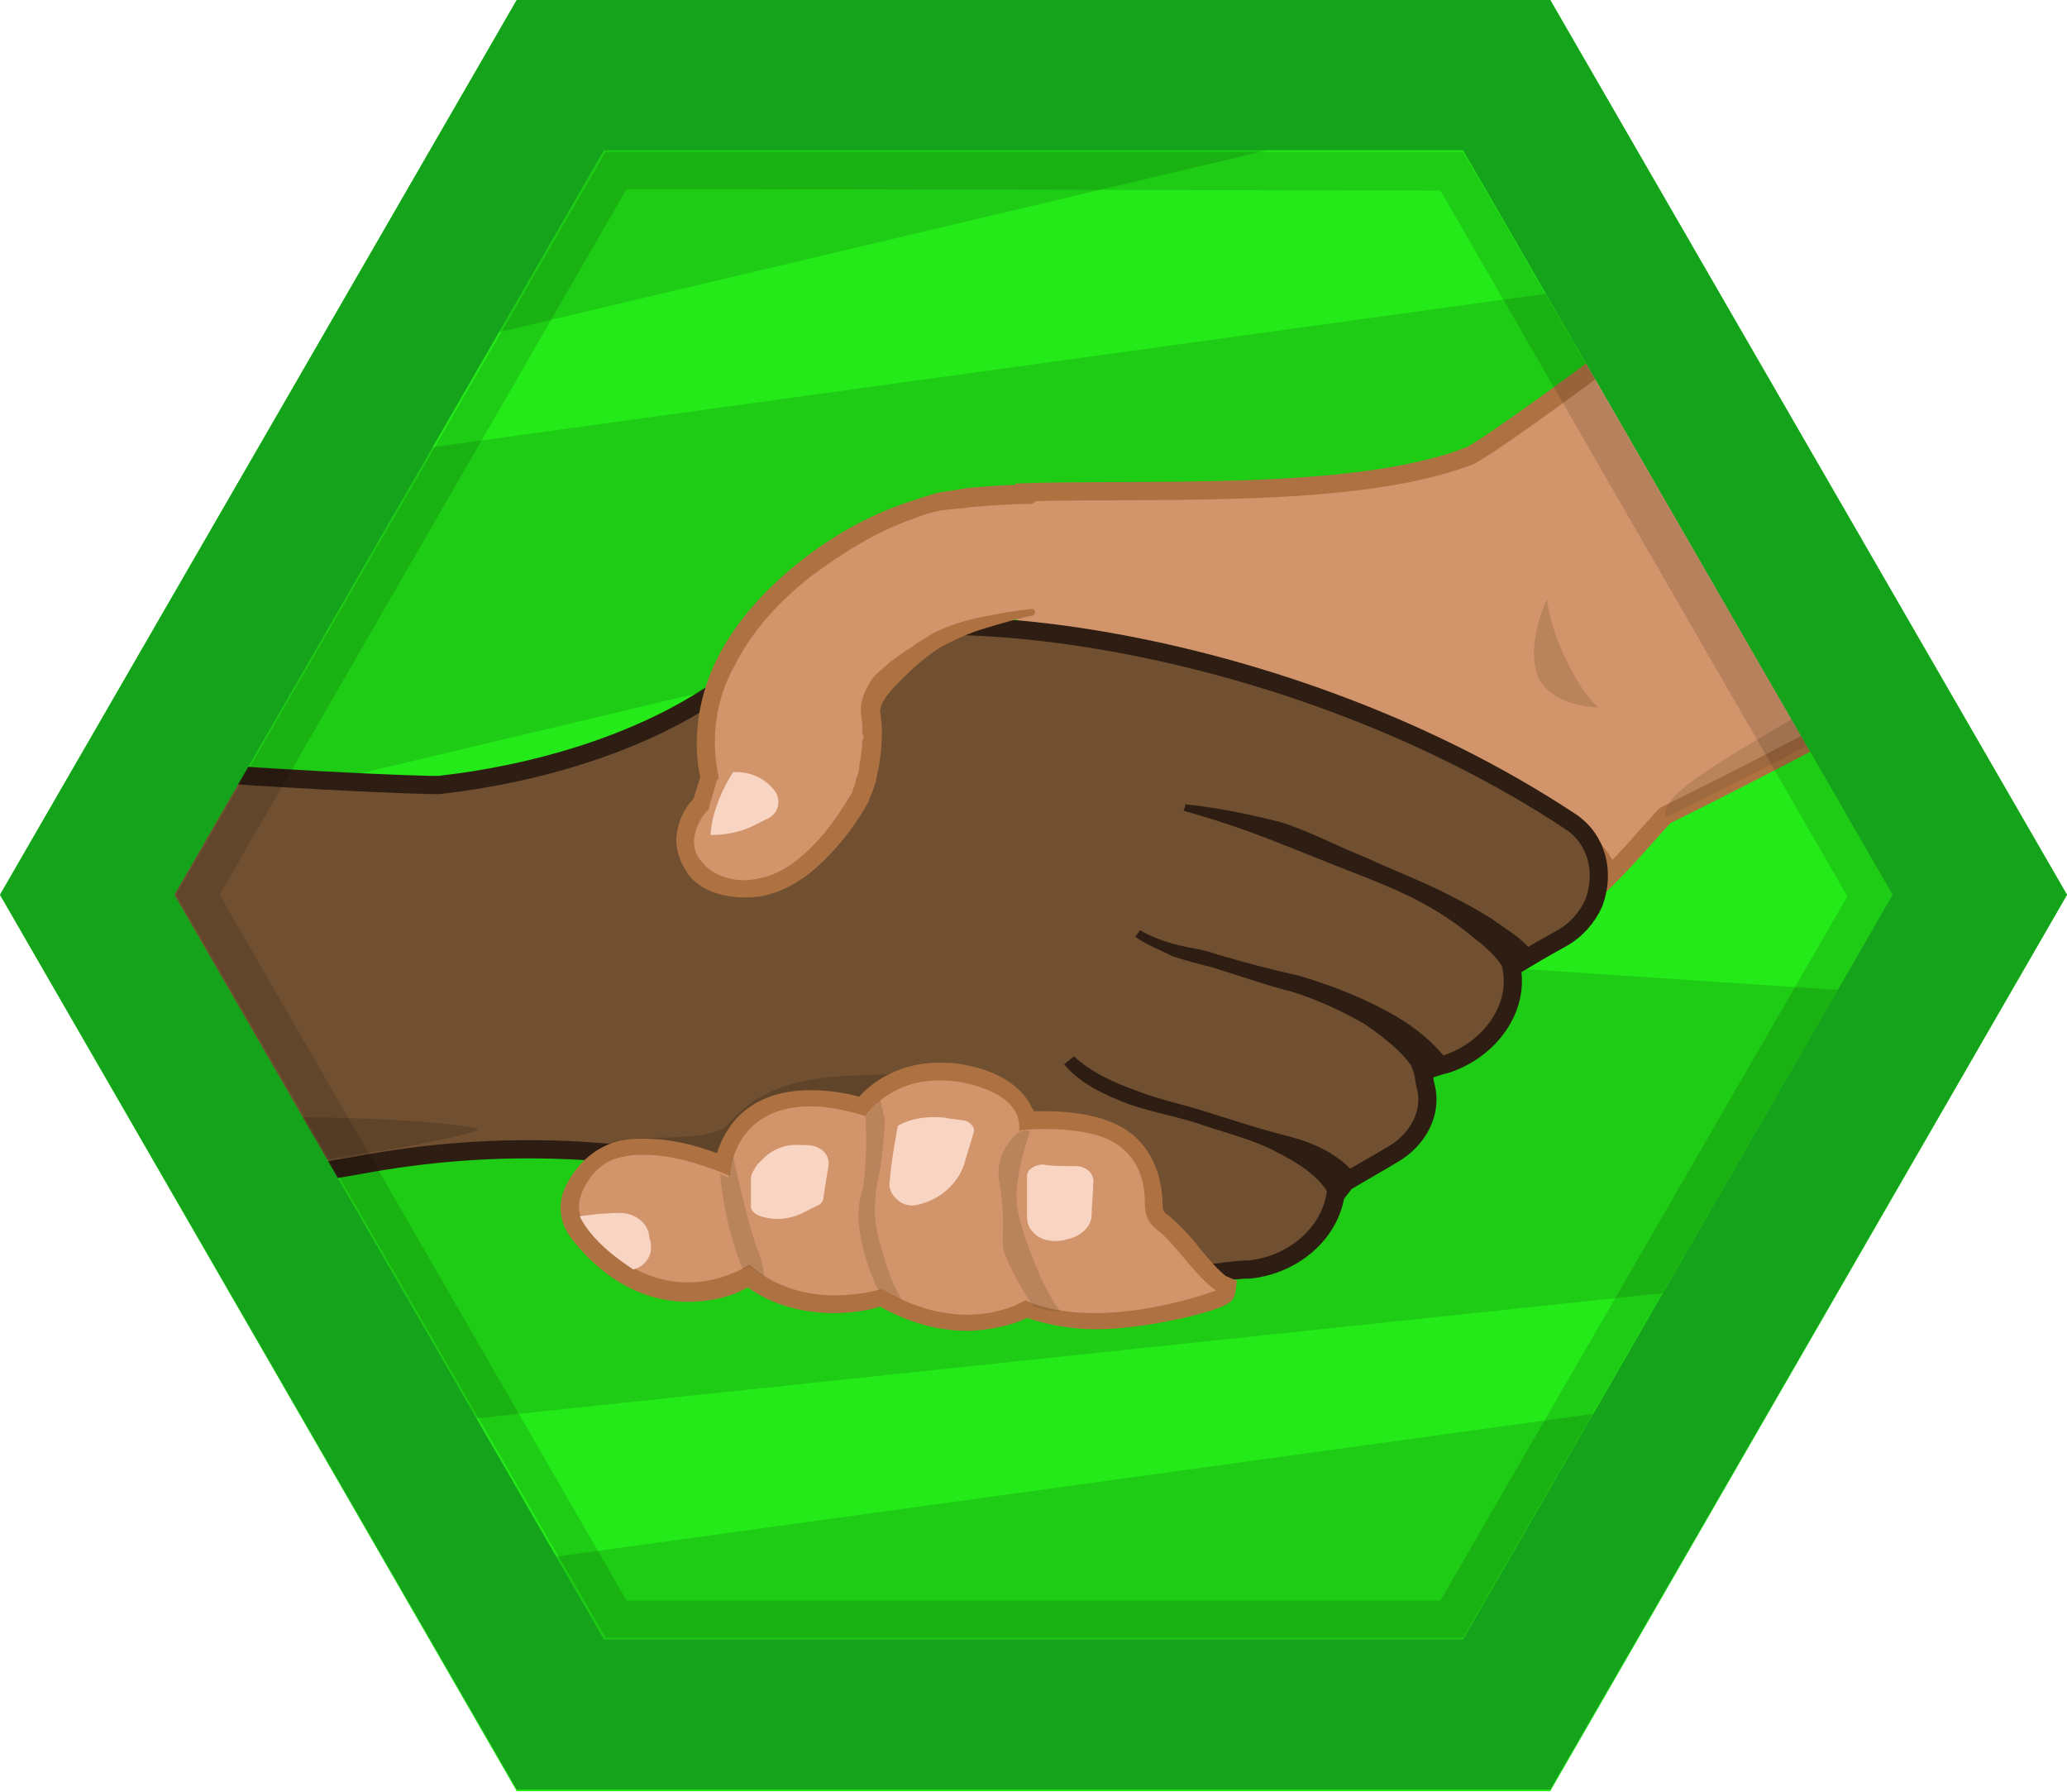
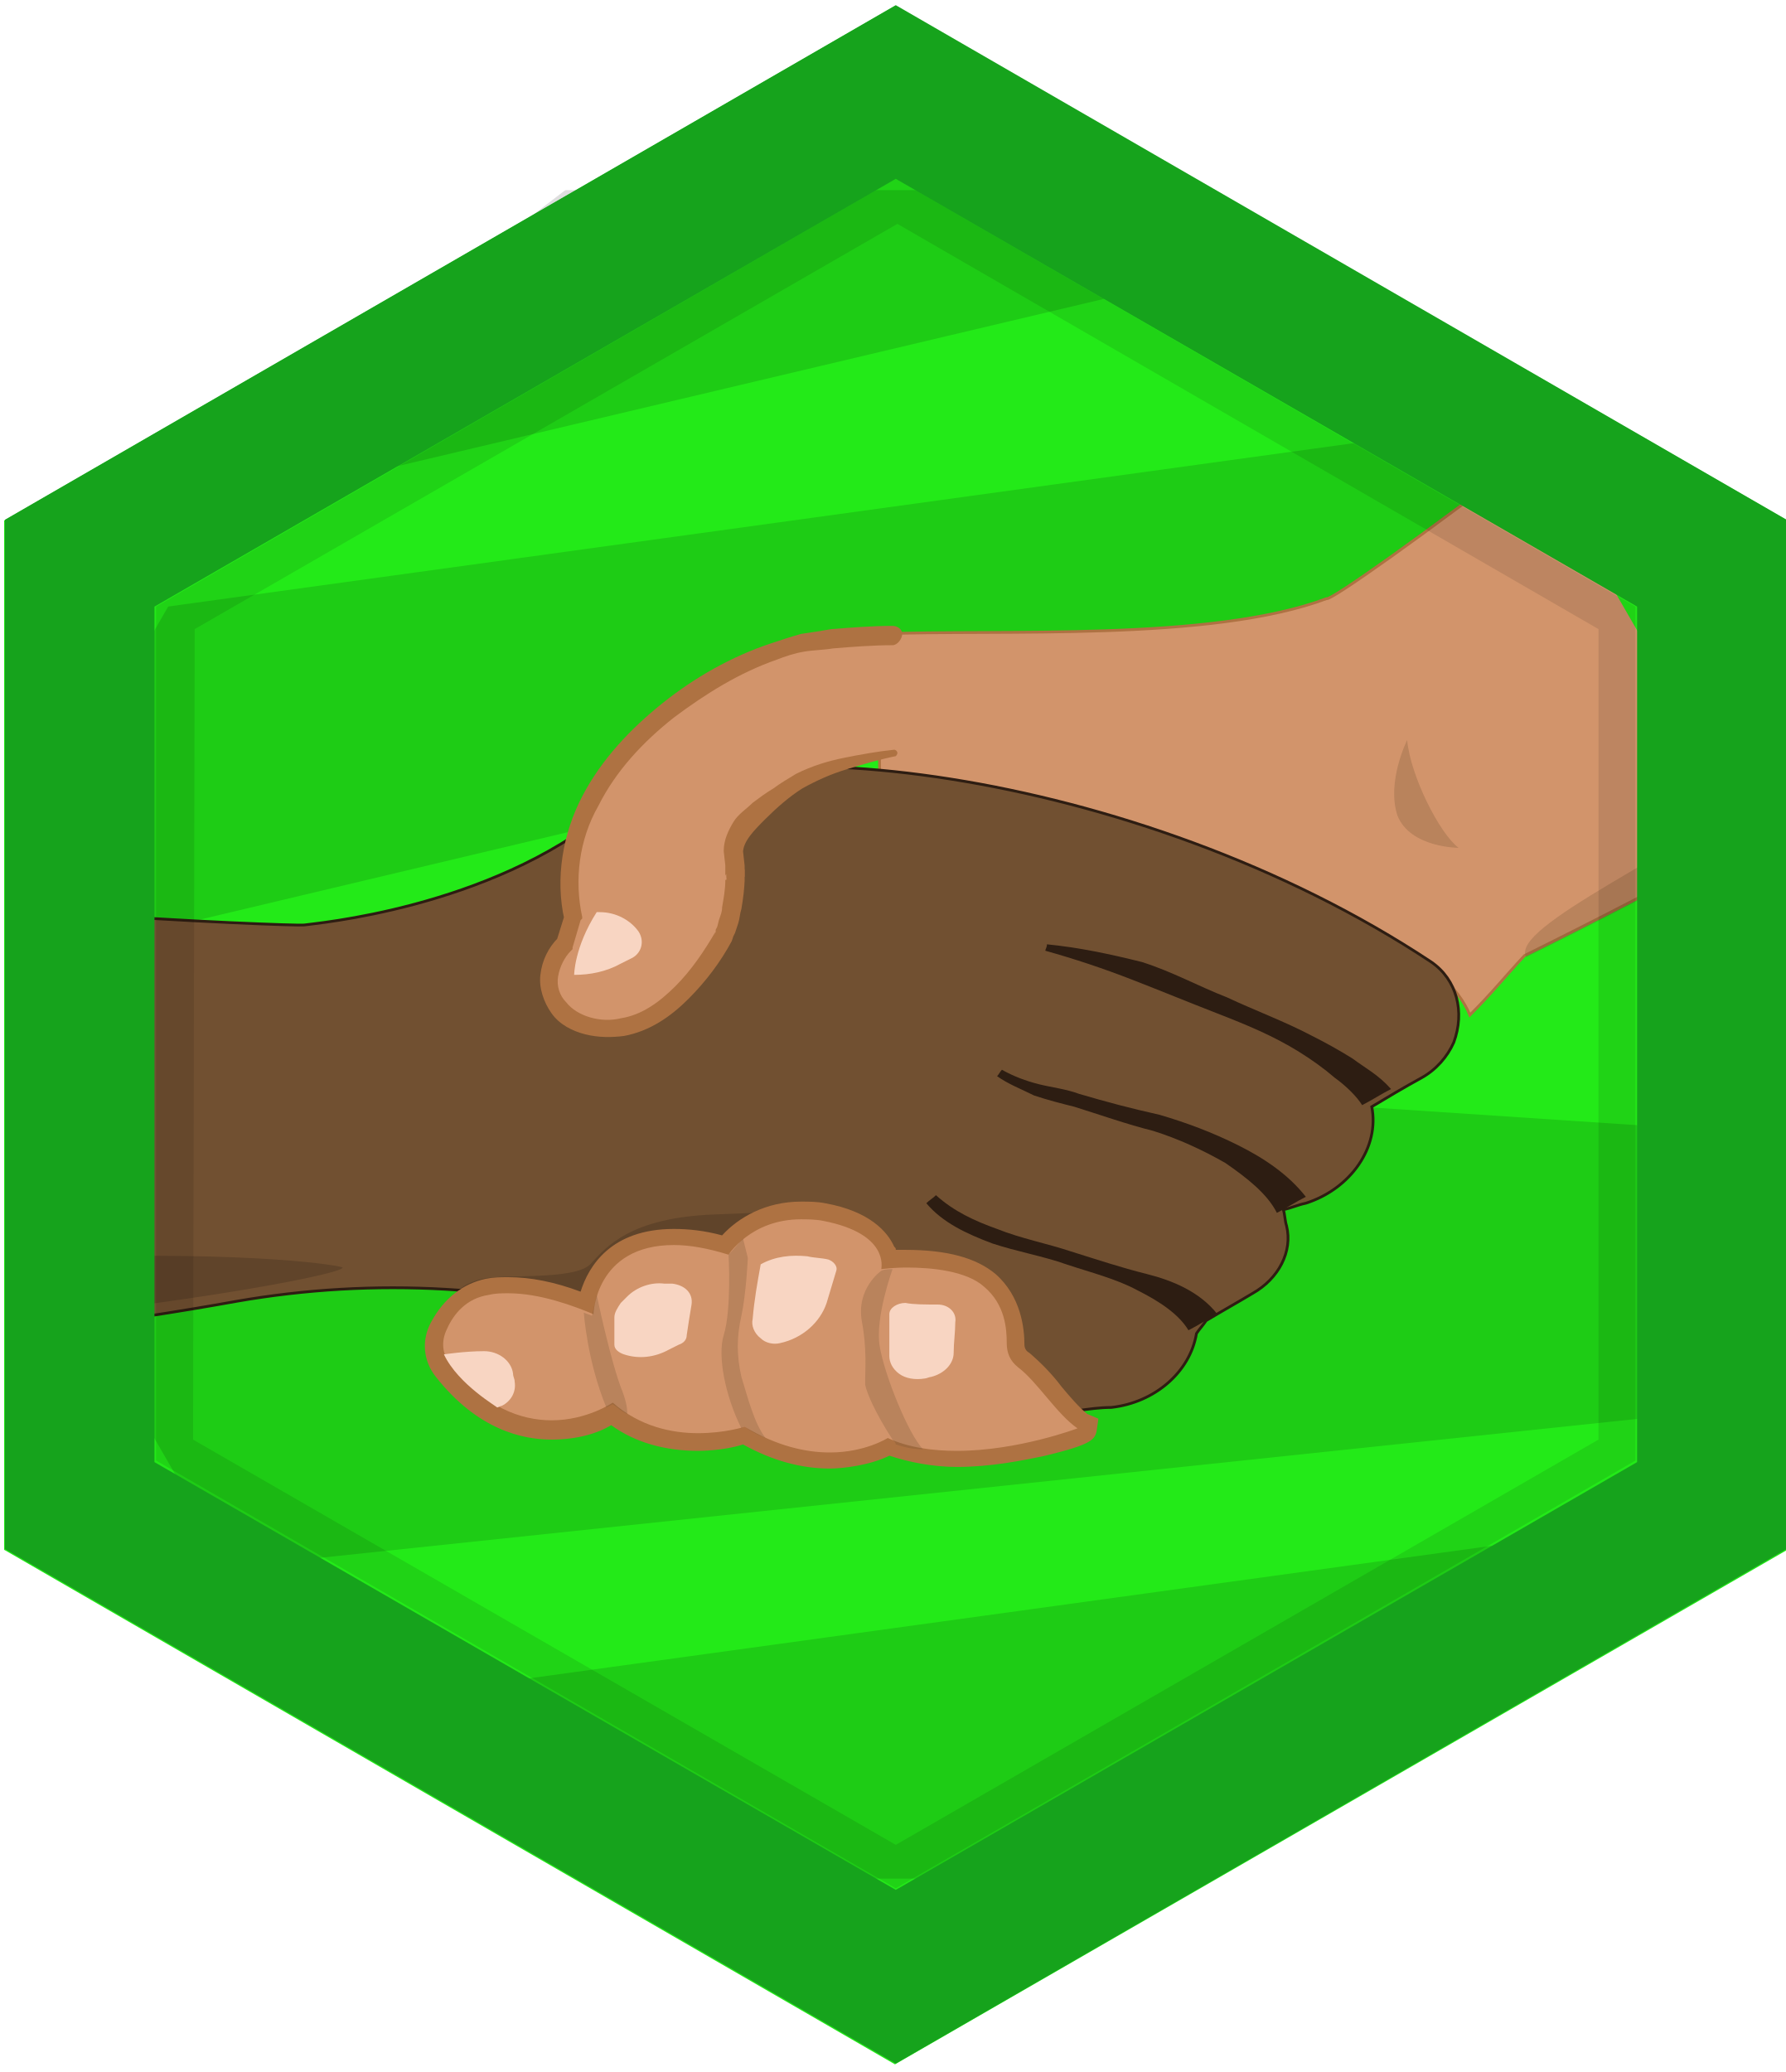
- <svg xmlns="http://www.w3.org/2000/svg" xmlns:xlink="http://www.w3.org/1999/xlink" version="1.1" id="Layer_1" x="0px" y="0px" viewBox="0 0 128 110.9" style="enable-background:new 0 0 128 110.9;" xml:space="preserve">
-   <style type="text/css">
- 	.st0{fill:#23EA18;}
- 	.st1{clip-path:url(#SVGID_2_);}
- 	.st2{opacity:0.13;}
- 	.st3{fill:#D2946B;stroke:#AE7242;stroke-width:1.127;stroke-miterlimit:10;}
- 	.st4{fill:#715031;stroke:#2D1D12;stroke-width:1.127;stroke-miterlimit:10;}
- 	.st5{fill:none;stroke:#F9006C;stroke-width:0.222;stroke-miterlimit:10;}
- 	.st6{opacity:0.15;}
- 	.st7{fill:#D2946B;}
- 	.st8{fill:#AE7242;}
- 	.st9{fill:#F8D5C2;}
- 	.st10{opacity:0.26;}
- 	.st11{fill:#715031;}
- 	.st12{fill:#2D1D12;}
- 	.st13{fill:#16A31C;}
- </style>
+ <svg xmlns="http://www.w3.org/2000/svg" xmlns:xlink="http://www.w3.org/1999/xlink" version="1.1" id="Layer_1" x="0px" y="0px" width="730.464px" height="847.458px" viewBox="54.553 171.886 730.464 847.458" enable-background="new 54.553 171.886 730.464 847.458" xml:space="preserve">
+   <g>
+     <polygon fill="#23EA18" points="56.236,805.748 420.615,1016.219 785.654,805.748 785.654,384.802 420.615,174.331 56.236,384.802     " />
+   </g>
  <g>
    <g>
-       <g>
+       <defs>
+         <polygon id="SVGID_1_" points="221.654,249.639 22.363,594.946 221.654,940.253 620.236,940.253 819.527,594.946      620.236,249.639    " />
+       </defs>
+       <clipPath id="SVGID_2_">
+         <use xlink:href="#SVGID_1_" overflow="visible" />
+       </clipPath>
+       <g clip-path="url(#SVGID_2_)">
+         <g opacity="0.13">
+           <path d="M820.228,638.491c-1.245,16.319-2.96,32.605-5.133,48.831l12.982-48.308L820.228,638.491z" />
+           <path d="M756.091,716.426c1.421-8.169,2.926-16.318,4.186-24.516c0.578-3.765,1.142-7.532,1.663-11.305      c0.014-0.096,0.024-0.174,0.036-0.262c0.004-0.032,0.008-0.058,0.012-0.091c0.24-1.882,0.481-3.764,0.708-5.647      c1.591-13.198,2.853-26.436,3.789-39.697l-629.02-41.935L76.296,820.547l672.895-70.96      C751.792,738.597,754.155,727.555,756.091,716.426z" />
+         </g>
+         <g opacity="0.13">
+           <path d="M745.406,395.256c-10.011,4.316-23.081,3.459-30.054-5.389c-10.659-13.526-21.882-26.591-33.577-39.219      c-3.305-2.11-6.622-4.2-9.954-6.266L46.698,430.514v20.762c2.752-0.967,5.694-1.501,8.746-1.501c14.707,0,27.015,12.282,27,27      c-0.029,28.257-1.294,56.471-2.747,84.679l677.258-160.921c-3.406-0.459-6.667-1.542-9.139-3.444      C747.018,396.473,746.208,395.869,745.406,395.256z" />
+           <path d="M752.083,333.323c7.748,5.595,15.411,11.309,22.988,17.139c5.861,4.509,10.361,8.694,12.408,16.136      c1.917,6.969,0.932,14.569-2.722,20.805c-1.931,3.296-4.557,6.135-7.638,8.339l39.118-9.295l8.55-63.142L752.083,333.323z" />
+         </g>
+         <g opacity="0.13">
+           <path d="M56.131,384.403c-7.037-12.012-3.507-30.436,9.686-36.941c18.775-9.257,36.24-20.885,52.879-33.542      c0.835-0.659,4.282-3.337,5.151-4.029c2.281-1.816,4.558-3.638,6.821-5.478c4.07-3.309,8.119-6.642,12.149-9.999      c8-6.664,15.946-13.391,23.958-20.04c13.406-11.125,27.151-21.839,40.969-32.454L46.698,264.11v138.78l26.036-6.164      C66.068,395.186,60.072,391.13,56.131,384.403z" />
+           <path d="M537.071,274.025c-1.18-0.519-2.362-1.031-3.545-1.542c-2.637-1.074-5.279-2.137-7.944-3.137      c-4.12-1.546-8.27-2.998-12.455-4.33c-2.948,0.203-5.943-0.155-8.859-1.205c-3.682-1.326-7.227-2.933-11-4      c-14.152-4.002-22.78-18.953-18.857-33.213c4.106-14.931,18.796-21.746,33.213-18.858c1.717,0.344,3.426,0.718,5.131,1.113      c-1.656-2.635-2.872-5.492-3.575-8.465l-194.612,26.815c-19.724,15.587-39.712,30.837-59.676,46.115      c-5.156,3.946-10.312,7.893-15.455,11.855c-0.686,0.528-3.349,2.587-3.24,2.502c-0.189,0.146-0.379,0.293-0.568,0.44      c-2.062,1.601-4.124,3.202-6.182,4.809c-9.155,7.149-18.215,14.396-27.133,21.839c-32.218,26.884-64.245,55.367-101.416,75.297      l454.369-107.573c-0.144-0.069-0.286-0.139-0.43-0.208C548.953,279.445,543.047,276.656,537.071,274.025z" />
+           <path d="M577.666,190.95c29.375,20.596,57.924,42.521,84.953,66.12l153.619-36.37l8.55-63.8L577.666,190.95z" />
+         </g>
+         <g opacity="0.13">
+           <path d="M243.719,961.122c-21.926-11.19-44.072-21.895-66.133-32.804v81.653l109.224-25.837      C272.615,976.157,258.223,968.524,243.719,961.122z" />
+           <path d="M182.689,870.489c6.11,3.218,12.275,6.333,18.461,9.382c23.844,11.752,47.761,23.304,71.415,35.438      c30.479,15.636,60.401,32.326,88.906,51.164l220.341-52.121c4.594-5.305,9.174-10.62,13.53-16.1      c0.09-0.113,0.188-0.236,0.289-0.365c1.249-1.652,2.493-3.311,3.734-4.97c2.804-3.748,5.602-7.502,8.449-11.217      c7.666-10,15.348-20.056,23.979-29.256c16.042-17.095,37.732-34.809,62.65-33.67c14.697,0.672,27,11.773,27,27      c0,14.209-12.287,27.673-27,27c-0.559-0.025-1.118-0.037-1.677-0.039c-0.158,0.04-0.31,0.08-0.449,0.121      c-0.513,0.149-1.022,0.309-1.53,0.472c-0.174,0.086-0.337,0.17-0.482,0.249c-2.533,1.372-4.979,2.896-7.321,4.573      c-0.101,0.086-0.199,0.17-0.313,0.268c-1.245,1.059-2.482,2.126-3.684,3.235c-4.325,3.994-8.409,8.235-12.328,12.627      l50.838-12.025c4.187-25.368,10.121-50.321,16.756-75.243c1.147-4.312,2.307-8.622,3.465-12.934L182.689,870.489z" />
+           <path d="M795.679,786.099c-3.521,13.582-7.221,27.121-10.79,40.689c-3.66,13.916-7.208,27.873-10.229,41.944l173.124-40.952      l8.551-63.799L795.679,786.099z" />
+         </g>
        <g>
          <g>
-             <polygon class="st0" points="32,0 0,55.4 32,110.9 96,110.9 128,55.4 96,0      " />
+             <path fill="#D2946B" stroke="#AE7242" stroke-width="1.127" stroke-miterlimit="10" d="M855.044,200.969       c-24.083,31.449-74.772,76.323-124.887,117.01c15.285,10.375,30.262,21.211,44.914,32.483       c5.861,4.509,10.361,8.694,12.408,16.136c1.917,6.969,0.932,14.569-2.722,20.805c-3.535,6.036-9.387,10.552-16.136,12.408       c-6.242,1.717-15.403,1.434-20.805-2.722c-0.8-0.615-1.606-1.221-2.408-1.834c-10.012,4.318-23.083,3.461-30.057-5.388       c-9.748-12.369-19.968-24.35-30.587-35.967c-47.794,36.908-86.403,63.951-87.551,62.803       c-47.356,17.758-132.86,12.496-183.506,14.47l0.658,59.195c80.9,13.813,222.969,51.303,241.386,96.686       c9.208-9.208,13.812-15.128,22.362-24.336c118.391-58.537,231.52-125.626,338.071-201.922       C960.938,308.835,907.004,255.559,855.044,200.969z" />
          </g>
          <g>
-             <defs>
-               <polygon id="SVGID_1_" points="33.7,2.9 3.4,55.4 33.7,107.9 94.3,107.9 124.6,55.4 94.3,2.9       " />
-             </defs>
-             <clipPath id="SVGID_2_">
-               <use xlink:href="#SVGID_1_" style="overflow:visible;" />
-             </clipPath>
-             <g class="st1">
-               <g class="st2">
-                 <polygon points="125.9,62.1 20.9,55.1 11.6,89.7 121.6,78.1        " />
-               </g>
-               <g class="st2">
-                 <polygon points="7.1,51.5 124.1,23.7 125.4,14.1 7.1,30.4        " />
-               </g>
-               <g class="st2">
-                 <polygon points="7.1,26.2 124.1,-1.5 125.4,-11.2 7.1,5.1        " />
-               </g>
-               <g class="st2">
-                 <polygon points="27,118.5 144.1,90.8 145.4,81.1 27,97.4        " />
-               </g>
-               <g>
-                 <g>
-                   <path class="st3" d="M63,39.5c12.3,2.1,33.9,7.8,36.7,14.7c1.4-1.4,2.1-2.3,3.4-3.7c18-8.9,35.2-19.1,51.4-30.7          c-8.4-7.9-16.6-16-24.5-24.3c-8.5,11.1-38.8,33.2-39.2,32.8c-7.2,2.7-20.2,1.9-27.9,2.2" />
-                 </g>
-                 <g>
-                   <path class="st4" d="M97.3,50.9c-18.4-12.2-44.2-15-51.2-9.4c-7.4,6.1-18.3,7-18.9,7.1c-1.1,0.1-41.4-1.5-50.4-6.7          c0.3,0-9.5,34.4-8.8,34.3c0.6,0.1,29,0.5,55-4.2c8.6-1.5,17.4-1,25.8,1.5c8.4,2.5,16.6,5.2,26.5,5.3          c0.7-0.1,1.4-0.2,2.1-0.2c2.7-0.3,4.9-2.2,5.3-4.6c0.2-0.3,0.4-0.5,0.6-0.8c1-0.6,1.9-1.1,2.9-1.7c1.6-0.9,2.5-2.6,2.1-4.2          c-0.1-0.3-0.1-0.7-0.2-1c0.5-0.1,0.9-0.3,1.4-0.4c2.8-0.9,4.6-3.5,4.1-6c0,0,0,0,0,0c1-0.6,2-1.2,3.1-1.8          c0.9-0.5,1.6-1.3,2-2.2C99.4,54,98.9,52,97.3,50.9z" />
-                   <path class="st5" d="M26.6,38.3" />
-                   <path class="st6" d="M52.2,51.6c-0.8,0.8-1.6,1.7-2.4,2.5c-0.5,0.3-1.1,0.5-1.6,0.8c0,0-2.2,0.9-3.8,0.1          c-1.1-0.5-2.7-2.6-0.8-5.6c1.5-2.4,2.7-4.6,2-7.7" />
-                   <g class="st6">
-                     <path d="M57.1,66.4c0,0-1.7,0.1-4.4,0.2c-5.2,0.2-6.7,2-7.7,3.1c-1,1-5.4,0.6-6.7,0.9c-3,0.7-2.3,3.2-1.4,3.9           c2.1,0.3,2.7,0.7,4.8,0.9C46.9,72.4,52.1,69.7,57.1,66.4z" />
-                   </g>
-                   <g>
-                     <path class="st7" d="M59.9,82c-1.8,0-3.6-0.5-5.3-1.6c-0.9,0.3-2.5,0.4-2.8,0.4c-2,0-3.9-0.6-5.4-1.7c-0.7,0.4-2.1,1-3.7,1           c-1.7,0-4.3-0.6-6.8-3.7c-0.6-0.8-0.7-1.8-0.2-2.8c0.7-1.4,1.7-2.2,3-2.4c0.4-0.1,0.8-0.1,1.3-0.1c1.4,0,3.1,0.4,4.8,1.1           c0.4-2.1,2.1-4.1,5.5-4.1c1,0,2,0.2,3.2,0.5c0.6-0.7,2.1-2.1,4.7-2.1c0.5,0,1,0,1.5,0.1c2.5,0.5,3.5,1.5,3.8,2.3           c0.1,0.2,0.2,0.4,0.2,0.6c0.3,0,0.6,0,1,0c1.7,0,3.9,0.2,5.2,1.3c1.5,1.3,1.6,3,1.6,4c0,0.4,0.2,0.8,0.5,1           c0.7,0.5,1.3,1.2,1.9,2c0.6,0.7,1.2,1.4,1.7,1.8l0.3,0.2l-0.1,0.3c-0.1,0.8-5.5,1.9-8.1,1.9c-1.6,0-3.1-0.2-4.3-0.7           C62.7,81.6,61.3,82,59.9,82z" />
-                     <path class="st8" d="M58.1,66.9c0.4,0,0.9,0,1.4,0.1c4.1,0.8,3.6,2.9,3.6,3c0,0,0,0,0,0c0,0,0.7-0.1,1.6-0.1           c1.5,0,3.7,0.2,4.8,1.2c1.3,1.1,1.4,2.6,1.4,3.5c0,0.6,0.2,1.1,0.7,1.5c1.2,0.9,2.4,2.9,3.7,3.8c0,0-3.7,1.4-7.5,1.4           c-1.5,0-3-0.2-4.3-0.8c0,0-1.4,0.9-3.6,0.9c-1.5,0-3.3-0.4-5.3-1.6c0,0,0,0,0,0c0,0,0,0,0,0c0,0-1.2,0.4-2.9,0.4           c-1.6,0-3.6-0.4-5.3-1.9c0,0,0,0,0,0c0,0,0,0,0,0c0,0-1.6,1.1-3.8,1.1c-1.9,0-4.2-0.8-6.3-3.5c-0.5-0.6-0.6-1.4-0.2-2.2           c0.4-0.9,1.2-1.9,2.6-2.1c0.4-0.1,0.8-0.1,1.2-0.1c2,0,4.1,0.8,5.3,1.3c0,0,0.1-4.3,5-4.3c1,0,2.1,0.2,3.4,0.6           C53.6,69.1,55,66.9,58.1,66.9 M58.1,65.8c-2.2,0-3.9,1-4.9,2.1c-1.1-0.3-2.1-0.4-3-0.4c-3.9,0-5.3,2.3-5.8,3.9           c-1.6-0.6-3.1-0.9-4.5-0.9c-0.5,0-0.9,0-1.4,0.1c-1.4,0.3-2.6,1.2-3.4,2.7c-0.6,1.1-0.5,2.4,0.3,3.4           c2.6,3.3,5.4,3.9,7.2,3.9c1.6,0,2.9-0.4,3.7-0.9c1.5,1.1,3.4,1.6,5.4,1.6c0.1,0,1.6,0,2.8-0.4c1.8,1,3.6,1.5,5.4,1.5           c0.8,0,2.5-0.2,3.7-0.8c1.2,0.4,2.7,0.7,4.2,0.7c2.1,0,4.1-0.4,5.5-0.7c2.9-0.7,3.1-1,3.2-1.6l0.1-0.7L75.9,79           c-0.5-0.4-1.1-1.1-1.6-1.7c-0.6-0.8-1.3-1.5-2-2.1c-0.2-0.1-0.3-0.3-0.3-0.5c0-1-0.2-3-1.8-4.4c-1.2-1-3-1.5-5.6-1.5           c-0.2,0-0.4,0-0.6,0c0-0.1,0-0.1-0.1-0.2c-0.4-0.9-1.5-2.2-4.3-2.7C59.1,65.8,58.6,65.8,58.1,65.8L58.1,65.8z" />
-                   </g>
-                   <path class="st9" d="M35.9,75.3c0,0,1.3-0.2,2.5-0.2c0.9,0,1.7,0.6,1.8,1.4c0,0.2,0.1,0.3,0.1,0.5c0.1,0.6-0.2,1.2-0.8,1.5          c-0.1,0-0.2,0.1-0.3,0.1C39.3,78.6,36.8,77.2,35.9,75.3z" />
-                   <path class="st9" d="M64.6,72.1c0.5,0.1,1.2,0.1,2,0.1c0.7,0,1.2,0.5,1.1,1.1c0,0.6-0.1,1.3-0.1,1.9c0,0.7-0.6,1.3-1.4,1.5          c-0.1,0-0.3,0.1-0.4,0.1c-0.6,0.1-1.2,0-1.6-0.3l0,0c-0.4-0.3-0.6-0.7-0.6-1.1c0-0.9,0-1.8,0-2.6          C63.6,72.4,64.1,72.1,64.6,72.1z" />
-                   <path class="st9" d="M55.6,69.7C55.6,69.7,55.6,69.7,55.6,69.7c0.9-0.5,1.9-0.6,2.9-0.5c0.4,0.1,0.9,0.1,1.3,0.2          c0.3,0.1,0.6,0.4,0.5,0.7c-0.2,0.7-0.4,1.3-0.6,2c-0.4,1.2-1.5,2.2-2.9,2.5l0,0c-0.4,0.1-0.9,0-1.2-0.3c0,0,0,0,0,0          c-0.4-0.3-0.6-0.8-0.5-1.2C55.2,71.9,55.4,70.8,55.6,69.7z" />
-                   <path class="st9" d="M46.9,72.1c0.1-0.1,0.3-0.3,0.4-0.4c0.6-0.6,1.5-0.9,2.3-0.8c0.2,0,0.3,0,0.5,0          c0.8,0.1,1.3,0.6,1.2,1.3c-0.1,0.6-0.2,1.2-0.3,1.9c0,0.3-0.2,0.5-0.5,0.6c-0.2,0.1-0.4,0.2-0.6,0.3          c-0.9,0.5-1.9,0.6-2.8,0.3c0,0,0,0,0,0c-0.3-0.1-0.6-0.3-0.6-0.6c0-0.6,0-1.1,0-1.7C46.5,72.7,46.7,72.4,46.9,72.1z" />
-                   <g class="st10">
-                     <path class="st11" d="M47,77.6c-0.7-1.7-1.6-6-1.6-6c-0.1,0.4-0.2,0.9-0.3,1.3c-0.2-0.1-0.3-0.1-0.5-0.2c0,0,0,0,0,0           c0,0,0.2,3,1.4,5.9c0.2-0.1,0.4-0.2,0.4-0.2c0.3,0.2,0.6,0.5,0.9,0.6C47.3,78.8,47.3,78.4,47,77.6z" />
-                   </g>
-                   <g class="st10">
-                     <path class="st11" d="M63,74.8C62.7,73,63.8,70,63.8,70c0,0,0,0,0,0c-0.2,0-0.5,0-0.7,0.1c0,0-1.6,1.1-1.2,3.2           c0.3,1.6,0.2,3,0.2,3.4c0,0.1,0,0.3,0,0.5c0.1,0.5,0.6,1.7,1.7,3.4c0.1,0.1,0.2,0.2,0.2,0.3c0.6,0.2,1.1,0.3,1.7,0.3           C64.8,80.3,63.3,76.6,63,74.8z" />
-                   </g>
-                   <g class="st10">
-                     <path class="st11" d="M54.4,72.9c0.3-1.4,0.4-3.6,0.4-3.6c-0.1-0.4-0.2-0.8-0.3-1.2l0,0c-0.3,0.3-0.6,0.7-0.9,1           c0,0,0.2,3.4-0.3,5c-0.4,1.3,0.1,3.8,1.1,5.8c0.1-0.1,0.2-0.1,0.2-0.1c0.4,0.3,0.8,0.5,1.3,0.7c-0.7-0.9-1.1-2.5-1.5-3.8           C54.1,75.4,54.1,74.2,54.4,72.9z" />
-                   </g>
-                   <g class="st10">
-                     <path class="st11" d="M54.6,44c0,0-0.4-1.2-1.1-1.5c0,0,1-0.3,1.9,0.6C55.1,43.4,54.8,43.7,54.6,44z" />
-                   </g>
-                 </g>
-                 <g class="st10">
-                   <path class="st11" d="M139.4,22.9c0,0-8.4,8.6-17.9,15.1c-9.3,6.4-19.3,10.7-18.3,12.6c18-8.9,35.2-19.1,51.4-30.7          c-3.8-3.6-7.6-7.3-11.4-11C142,13.6,140.8,18.3,139.4,22.9z" />
-                 </g>
-                 <g class="st10">
-                   <path class="st11" d="M95.8,37.1c0.2,2.2,2,5.8,3.2,6.7c0,0-3,0-3.8-2C94.5,39.7,95.8,37.1,95.8,37.1z" />
-                 </g>
-                 <g class="st6">
-                   <path d="M-35.9,73.8c-0.5-0.1,3.1-11.8,3.1-11.8c-0.3,0.2,26.3,8.4,40.9,7.4c15.4-0.7,21.5,0.4,21.5,0.5          C29.8,70.6-5.1,76.8-35.9,73.8z" />
-                 </g>
-                 <g>
-                   <path class="st7" d="M63.8,30.6c-2,0.1-4.4,0.2-5.6,0.5c-4.4,1.1-10.9,4.9-13.5,10.4c-0.9,2-1.3,4.3-0.8,6.8          c-0.2,0.5-0.3,1-0.5,1.6c-1.7,1.7-1,4.2,1.2,5c2.1,0.8,5.4,0.3,8.7-5.5c0,0,0.7-1.6,0.7-3.5c0,0,0-0.7-0.2-1.8          c0-1.4,1.5-2.5,3.3-3.9c1.3-1,3.9-1.8,6.7-2.2" />
-                   <path class="st8" d="M63.8,31.2c-1.2,0-2.5,0.1-3.7,0.2c-0.6,0.1-1.2,0.1-1.8,0.2c-0.6,0.1-1.2,0.3-1.7,0.5          c-2.3,0.8-4.4,2.1-6.4,3.6c-1.9,1.5-3.6,3.3-4.7,5.5c-1.2,2.1-1.5,4.6-1,6.9l0,0.1l-0.1,0.1L43.9,50l0,0.1l-0.1,0.1          c-0.4,0.4-0.7,1-0.8,1.6c-0.1,0.6,0.1,1.2,0.5,1.6c0.7,0.9,2.2,1.3,3.4,1c1.3-0.2,2.4-1,3.4-2c1-1,1.8-2.2,2.5-3.4l-0.1,0.3          c0.1-0.3,0.1-0.2,0.1-0.3l0,0l0-0.1l0.1-0.2l0.1-0.4c0.1-0.3,0.2-0.5,0.2-0.8c0.1-0.6,0.2-1.1,0.2-1.7l1.1-0.3          c0,0,0,0-0.1-0.1c0,0-0.1-0.2-0.5-0.2c-0.2,0-0.4,0.2-0.4,0.2c-0.1,0.1-0.1,0.1-0.1,0.2c0,0.1,0,0.1,0,0.1c0,0,0,0,0,0l0,0          l0,0l0-0.1l0-0.1l0-0.2l0-0.4L53.3,44l0,0l0,0c0-0.7,0.3-1.3,0.6-1.8c0.3-0.5,0.8-0.8,1.2-1.2c0.4-0.3,0.8-0.6,1.3-0.9          c0.4-0.3,0.9-0.6,1.4-0.9c1-0.5,2-0.8,3-1c1-0.2,2.1-0.4,3.1-0.5c0.1,0,0.2,0.1,0.2,0.2c0,0.1-0.1,0.2-0.1,0.2          c-1,0.2-2,0.5-3,0.8c-1,0.3-1.9,0.7-2.8,1.2c-0.8,0.5-1.6,1.2-2.3,1.9c-0.7,0.7-1.4,1.4-1.4,2.1l0-0.1l0.1,0.9l0,0.5l0,0.2          l0,0.1l0,0.1l0,0l0,0l0,0c0,0,0,0.1,0,0.1c0,0,0,0.1-0.1,0.2c-0.1,0.1-0.2,0.2-0.4,0.2c-0.4,0-0.4-0.2-0.5-0.2          c0,0,0-0.1-0.1-0.1l1.1-0.3c0,0.6-0.1,1.3-0.2,1.9c-0.1,0.3-0.1,0.6-0.2,0.9L54,49.1l-0.1,0.2l0,0.1l0,0.1c0,0,0,0.1,0-0.2          l-0.1,0.3c-0.7,1.3-1.6,2.5-2.7,3.6c-1.1,1.1-2.4,2-4,2.3c-0.8,0.1-1.6,0.1-2.4-0.1c-0.8-0.2-1.6-0.6-2.1-1.3          c-0.5-0.7-0.8-1.6-0.7-2.4c0.1-0.9,0.5-1.7,1.1-2.3l-0.1,0.2l0.5-1.6l0,0.3c-0.6-2.6-0.1-5.4,1.1-7.7c1.2-2.3,3-4.2,5-5.8          c2-1.6,4.3-2.9,6.7-3.7c0.6-0.2,1.2-0.4,1.9-0.6c0.7-0.1,1.3-0.2,1.9-0.3c1.3-0.1,2.5-0.2,3.8-0.2c0.3,0,0.6,0.2,0.6,0.5          S64.1,31.2,63.8,31.2L63.8,31.2z" />
-                 </g>
-                 <path class="st9" d="M45.4,47.8c0.1,0,0.1,0,0.2,0c1,0,1.9,0.5,2.4,1.2c0,0,0,0,0,0c0.4,0.6,0.2,1.4-0.5,1.7         c-0.2,0.1-0.4,0.2-0.6,0.3C46,51.5,45,51.7,44,51.7c0,0,0,0,0,0C44,51.7,44,50,45.4,47.8z" />
-               </g>
+             <path fill="#715031" stroke="#2D1D12" stroke-width="1.127" stroke-miterlimit="10" d="M639.967,565.348       c-121.021-80.242-290.715-98.659-336.755-61.826c-48.672,40.121-120.364,46.041-124.311,46.698       c-2.818,0.256-44.75-1.184-98.396-5.059c-1.292,27.172-2.943,54.333-4.022,81.514c-1.003,25.274-1.577,50.591-0.803,75.881       c0.133,4.351,0.312,8.701,0.516,13.05c24.953-3.188,50.184-6.977,75.08-11.478c56.564-9.865,114.444-6.577,169.693,9.866       s109.183,34.201,174.298,34.859c4.604-0.657,9.208-1.315,13.813-1.315c17.758-1.974,32.229-14.47,34.859-30.256       c1.315-1.973,2.631-3.288,3.946-5.262c6.577-3.946,12.497-7.234,19.074-11.181c10.523-5.92,16.442-17.102,13.812-27.625       c-0.657-1.973-0.657-4.604-1.315-6.577c3.289-0.657,5.92-1.973,9.209-2.631c18.416-5.92,30.255-23.021,26.966-39.464       c6.578-3.946,13.155-7.893,20.39-11.839c5.92-3.288,10.524-8.551,13.155-14.47C653.78,585.738,650.491,572.584,639.967,565.348       z" />
+             <path fill="none" stroke="#F9006C" stroke-width="0.222" stroke-miterlimit="10" d="M174.955,482.475" />
+             <path opacity="0.15" enable-background="new    " d="M343.333,569.953c-5.262,5.262-10.524,11.182-15.786,16.443       c-3.288,1.973-7.234,3.288-10.523,5.262c0,0-14.47,5.919-24.993,0.657c-7.235-3.288-17.759-17.101-5.262-36.832       c9.866-15.786,17.759-30.256,13.154-50.646" />
+             <g opacity="0.15">
+               <path d="M375.562,667.297c0,0-11.182,0.657-28.94,1.315c-34.201,1.315-44.067,13.154-50.645,20.389        c-6.577,6.577-35.518,3.946-44.067,5.92c-19.732,4.604-15.128,21.047-9.208,25.651c13.812,1.974,17.758,4.604,31.57,5.92        C308.473,706.76,342.675,689.001,375.562,667.297z" />
            </g>
-             <g class="st1">
-               <path class="st12" d="M70.6,57.6c-0.1,0.1-0.2,0.3-0.3,0.4c0.7,0.5,1.5,0.8,2.3,1.2c0.9,0.3,1.7,0.5,2.5,0.7        c1.6,0.5,3.3,1.1,4.9,1.5c1.6,0.5,3.1,1.2,4.5,2c1.3,0.9,2.6,1.9,3.2,3.1c0.6-0.3,1.2-0.7,1.8-1c-1.1-1.4-2.6-2.4-4.2-3.2        c-1.6-0.8-3.2-1.4-4.9-1.9c-1.8-0.4-3.3-0.8-5-1.3c-0.8-0.3-1.7-0.4-2.5-0.6C72.1,58.3,71.3,58,70.6,57.6" />
-               <path class="st12" d="M66.5,65.4c-0.2,0.2-0.4,0.3-0.6,0.5c1,1.2,2.5,1.9,4.1,2.5c1.5,0.5,3.2,0.8,4.6,1.3        c1.5,0.5,3.1,0.9,4.4,1.6c1.4,0.7,2.6,1.5,3.2,2.5c0.6-0.3,1.2-0.7,1.8-1c-1.1-1.4-2.8-2.1-4.4-2.5c-1.6-0.4-3.1-0.9-4.7-1.4        c-1.5-0.5-3.1-0.8-4.6-1.4C68.9,67,67.6,66.4,66.5,65.4" />
-               <path class="st12" d="M73.4,49.8c0,0.2-0.1,0.3-0.1,0.4c1.8,0.5,3.6,1.1,5.4,1.8c1.8,0.7,3.5,1.4,5.3,2.1        c1.8,0.7,3.5,1.4,5.1,2.4c0.8,0.5,1.5,1,2.2,1.6c0.7,0.5,1.4,1.2,1.7,1.7c0.6-0.3,1.2-0.7,1.8-1c-0.8-0.9-1.6-1.3-2.4-1.9        c-0.8-0.5-1.7-1-2.5-1.4c-1.7-0.9-3.6-1.6-5.3-2.4c-1.8-0.7-3.4-1.6-5.3-2.2C77.3,50.4,75.4,50,73.4,49.8" />
+             <g>
+               <path fill="#D2946B" d="M393.978,769.901c-11.839,0-23.678-3.288-34.859-10.523c-5.92,1.974-16.443,2.631-18.416,2.631        c-13.155,0-25.651-3.946-35.518-11.181c-4.604,2.631-13.813,6.577-24.336,6.577c-11.181,0-28.282-3.946-44.726-24.336        c-3.946-5.262-4.604-11.839-1.315-18.417c4.604-9.208,11.182-14.47,19.732-15.785c2.631-0.657,5.262-0.657,8.55-0.657        c9.209,0,20.39,2.631,31.571,7.234c2.631-13.812,13.812-26.967,36.175-26.967c6.577,0,13.154,1.315,21.047,3.289        c3.946-4.604,13.813-13.813,30.913-13.813c3.289,0,6.577,0,9.866,0.658c16.443,3.288,23.021,9.865,24.993,15.127        c0.658,1.315,1.315,2.631,1.315,3.946c1.974,0,3.947,0,6.578,0c11.181,0,25.65,1.315,34.201,8.551        c9.866,8.551,10.523,19.731,10.523,26.31c0,2.631,1.315,5.262,3.289,6.577c4.604,3.288,8.551,7.893,12.497,13.154        c3.946,4.604,7.893,9.208,11.181,11.839l1.974,1.315l-0.658,1.974c-0.657,5.262-36.175,12.496-53.275,12.496        c-10.523,0-20.39-1.315-28.282-4.604C412.394,767.27,403.186,769.901,393.978,769.901z" />
+               <path fill="#AE7242" d="M382.139,670.585c2.631,0,5.919,0,9.208,0.658c26.967,5.262,23.678,19.073,23.678,19.731l0,0        c0,0,4.604-0.658,10.524-0.658c9.865,0,24.336,1.315,31.57,7.894c8.551,7.234,9.208,17.101,9.208,23.02        c0,3.947,1.315,7.235,4.604,9.866c7.893,5.92,15.785,19.074,24.336,24.994c0,0-24.336,9.208-49.33,9.208        c-9.865,0-19.731-1.315-28.282-5.262c0,0-9.208,5.919-23.678,5.919c-9.866,0-21.705-2.631-34.859-10.523l0,0l0,0        c0,0-7.893,2.631-19.074,2.631c-10.523,0-23.678-2.631-34.859-12.497l0,0l0,0c0,0-10.523,7.235-24.993,7.235        c-12.497,0-27.625-5.262-41.438-23.021c-3.288-3.946-3.946-9.208-1.315-14.47c2.632-5.92,7.894-12.497,17.102-13.813        c2.631-0.657,5.262-0.657,7.893-0.657c13.154,0,26.967,5.262,34.859,8.55c0,0,0.658-28.282,32.886-28.282        c6.577,0,13.813,1.315,22.363,3.946C352.541,685.054,361.749,670.585,382.139,670.585 M382.139,663.349        c-14.47,0-25.651,6.578-32.229,13.813c-7.235-1.973-13.813-2.631-19.732-2.631c-25.65,0-34.859,15.128-38.147,25.651        c-10.523-3.946-20.39-5.919-29.598-5.919c-3.289,0-5.92,0-9.208,0.657c-9.208,1.974-17.102,7.893-22.363,17.759        c-3.946,7.234-3.288,15.785,1.974,22.362c17.101,21.705,35.517,25.651,47.356,25.651c10.523,0,19.074-2.631,24.336-5.919        c9.865,7.234,22.362,10.523,35.517,10.523c0.658,0,10.523,0,18.416-2.631c11.84,6.577,23.679,9.865,35.518,9.865        c5.262,0,16.443-1.315,24.336-5.262c7.893,2.631,17.759,4.604,27.624,4.604c13.813,0,26.967-2.631,36.176-4.604        c19.073-4.604,20.389-6.577,21.047-10.523l0.657-4.604l-4.604-1.973c-3.289-2.631-7.235-7.235-10.523-11.182        c-3.946-5.262-8.551-9.865-13.155-13.812c-1.314-0.658-1.973-1.974-1.973-3.289c0-6.577-1.315-19.731-11.839-28.94        c-7.893-6.577-19.732-9.865-36.833-9.865c-1.315,0-2.631,0-3.946,0c0-0.658,0-0.658-0.657-1.315        c-2.632-5.92-9.866-14.47-28.283-17.759C388.716,663.349,385.427,663.349,382.139,663.349L382.139,663.349z" />
+             </g>
+             <path fill="#F8D5C2" d="M236.123,725.834c0,0,8.551-1.315,16.443-1.315c5.92,0,11.182,3.946,11.839,9.208       c0,1.315,0.658,1.974,0.658,3.289c0.657,3.946-1.315,7.893-5.262,9.865c-0.658,0-1.315,0.658-1.974,0.658       C258.487,747.539,242.043,738.331,236.123,725.834z" />
+             <path fill="#F8D5C2" d="M424.891,704.787c3.289,0.657,7.893,0.657,13.154,0.657c4.604,0,7.893,3.289,7.235,7.235       c0,3.946-0.658,8.55-0.658,12.497c0,4.604-3.946,8.55-9.208,9.865c-0.657,0-1.973,0.658-2.631,0.658       c-3.946,0.657-7.893,0-10.523-1.974l0,0c-2.631-1.973-3.946-4.604-3.946-7.234c0-5.92,0-11.84,0-17.102       C418.314,706.76,421.602,704.787,424.891,704.787z" />
+             <path fill="#F8D5C2" d="M365.696,689.001L365.696,689.001c5.92-3.288,12.497-3.946,19.074-3.288       c2.631,0.657,5.919,0.657,8.551,1.315c1.973,0.657,3.946,2.631,3.288,4.604c-1.315,4.604-2.631,8.551-3.946,13.155       c-2.631,7.893-9.866,14.47-19.074,16.442l0,0c-2.631,0.658-5.919,0-7.893-1.973l0,0c-2.631-1.974-3.946-5.262-3.289-7.893       C363.065,703.471,364.38,696.236,365.696,689.001z" />
+             <path fill="#F8D5C2" d="M308.473,704.787c0.658-0.658,1.974-1.974,2.632-2.631c3.946-3.946,9.865-5.92,15.127-5.262       c1.315,0,1.974,0,3.289,0c5.262,0.657,8.551,3.946,7.893,8.55c-0.657,3.946-1.315,7.893-1.974,12.497       c0,1.973-1.315,3.288-3.288,3.946c-1.315,0.657-2.631,1.315-3.946,1.974c-5.92,3.288-12.497,3.946-18.416,1.973l0,0       c-1.974-0.657-3.946-1.973-3.946-3.946c0-3.946,0-7.235,0-11.182C305.843,708.733,307.157,706.76,308.473,704.787z" />
+             <g opacity="0.26">
+               <path fill="#715031" d="M309.131,740.962c-4.604-11.182-10.523-39.464-10.523-39.464c-0.657,2.631-1.315,5.92-1.973,8.551        c-1.315-0.658-1.974-0.658-3.289-1.315l0,0c0,0,1.315,19.731,9.208,38.806c1.315-0.658,2.631-1.315,2.631-1.315        c1.974,1.315,3.946,3.289,5.92,3.946C311.105,748.854,311.105,746.223,309.131,740.962z" />
+             </g>
+             <g opacity="0.26">
+               <path fill="#715031" d="M414.367,722.546c-1.974-11.84,5.262-31.571,5.262-31.571l0,0c-1.315,0-3.289,0-4.604,0.657        c0,0-10.523,7.235-7.893,21.048c1.974,10.523,1.315,19.731,1.315,22.362c0,0.658,0,1.974,0,3.289        c0.658,3.288,3.946,11.181,11.182,22.362c0.658,0.658,1.315,1.315,1.315,1.974c3.946,1.315,7.235,1.973,11.182,1.973        C426.206,758.72,416.34,734.385,414.367,722.546z" />
+             </g>
+             <g opacity="0.26">
+               <path fill="#715031" d="M357.803,710.049c1.973-9.208,2.631-23.679,2.631-23.679c-0.658-2.631-1.315-5.262-1.974-7.893l0,0        c-1.973,1.974-3.946,4.604-5.919,6.577c0,0,1.315,22.363-1.974,32.887c-2.631,8.551,0.658,24.993,7.235,38.148        c0.657-0.658,1.315-0.658,1.315-0.658c2.631,1.974,5.262,3.289,8.551,4.604c-4.604-5.92-7.235-16.443-9.866-24.994        C355.829,726.492,355.829,718.598,357.803,710.049z" />
+             </g>
+             <g opacity="0.26">
+               <path fill="#715031" d="M359.118,519.966c0,0-2.631-7.893-7.235-9.866c0,0,6.577-1.973,12.497,3.946        C362.406,516.019,360.434,517.992,359.118,519.966z" />
            </g>
          </g>
+           <g opacity="0.26">
+             <path fill="#715031" d="M916.87,381.185c0,0-55.249,56.564-117.733,99.316c-61.168,42.095-126.941,70.377-120.363,82.874       c118.391-58.538,231.52-125.626,338.071-201.923c-24.994-23.678-49.987-48.014-74.981-72.35       C933.971,320.016,926.078,350.929,916.87,381.185z" />
+           </g>
+           <g opacity="0.26">
+             <path fill="#715031" d="M630.102,474.583c1.315,14.47,13.154,38.147,21.047,44.067c0,0-19.731,0-24.993-13.154       C621.551,491.683,630.102,474.583,630.102,474.583z" />
+           </g>
+           <g opacity="0.15">
+             <path d="M75.369,686.175c0.051,5.461,0.144,10.922,0.311,16.382c0.077,2.521,0.172,5.043,0.272,7.564       c71.496-7.996,119.337-17.695,118.734-19.805C194.687,689.709,160.443,683.489,75.369,686.175z" />
+             <path d="M21.529,687.264c-97.419-4.128-236.531-46.955-237.275-48.866c-0.541,1.758-23.627,76.92-20.377,77.569       c88.149,8.586,181.4,5.715,258.519-0.648C21.943,705.975,21.658,696.624,21.529,687.264z" />
+           </g>
          <g>
-             <path class="st13" d="M90.6,9.3l26.6,46.1l-26.6,46.1l-53.2,0L10.8,55.4L37.4,9.3L90.6,9.3 M96,0L32,0L0,55.4l32,55.4l64,0       l32-55.4L96,0L96,0z" />
+             <path fill="#D2946B" d="M419.629,431.83c-13.154,0.658-28.94,1.315-36.833,3.289c-28.939,7.234-71.691,32.229-88.793,68.403       c-5.919,13.154-8.55,28.282-5.262,44.726c-1.315,3.288-1.973,6.577-3.288,10.523c-11.182,11.182-6.577,27.625,7.893,32.887       c13.812,5.262,35.517,1.973,57.222-36.175c0,0,4.604-10.524,4.604-23.021c0,0,0-4.604-1.315-11.84       c0-9.208,9.866-16.442,21.705-25.651c8.55-6.577,25.651-11.839,44.067-14.47" />
+             <path fill="#AE7242" d="M419.629,435.776c-7.893,0-16.443,0.658-24.336,1.315c-3.946,0.658-7.893,0.658-11.839,1.316       c-3.946,0.657-7.893,1.973-11.182,3.288c-15.128,5.262-28.939,13.813-42.095,23.678c-12.496,9.866-23.678,21.705-30.912,36.176       c-7.894,13.812-9.866,30.255-6.578,45.383v0.657l-0.657,0.658l-3.289,11.182v0.657l-0.657,0.658       c-2.631,2.631-4.604,6.577-5.262,10.523c-0.658,3.946,0.657,7.893,3.288,10.523c4.604,5.92,14.471,8.551,22.363,6.577       c8.55-1.315,15.785-6.577,22.362-13.154s11.839-14.47,16.443-22.363l-0.658,1.974c0.658-1.974,0.658-1.315,0.658-1.974l0,0       v-0.657l0.657-1.315l0.658-2.631c0.657-1.974,1.315-3.289,1.315-5.262c0.657-3.946,1.315-7.235,1.315-11.182l7.234-1.973       c0,0,0,0-0.657-0.658c0,0-0.658-1.315-3.289-1.315c-1.315,0-2.631,1.315-2.631,1.315c-0.657,0.658-0.657,0.658-0.657,1.315       c0,0.658,0,0.658,0,0.658l0,0l0,0l0,0v-0.658v-0.657v-1.315v-2.632l-0.658-5.919l0,0l0,0c0-4.604,1.974-8.551,3.946-11.839       c1.974-3.289,5.262-5.262,7.893-7.893c2.631-1.974,5.263-3.947,8.551-5.92c2.631-1.974,5.92-3.946,9.208-5.92       c6.577-3.288,13.155-5.262,19.732-6.577s13.812-2.631,20.39-3.288c0.657,0,1.314,0.657,1.314,1.315       c0,0.657-0.657,1.315-0.657,1.315c-6.577,1.315-13.154,3.288-19.731,5.262c-6.577,1.973-12.497,4.604-18.417,7.893       c-5.262,3.289-10.523,7.893-15.127,12.497c-4.604,4.604-9.209,9.208-9.209,13.812v-0.657l0.658,5.92v3.288v1.315v0.658v0.657       l0,0l0,0l0,0v0.658c0,0,0,0.657-0.658,1.315c-0.657,0.657-1.315,1.315-2.631,1.315c-2.631,0-2.631-1.315-3.288-1.315       c0,0,0-0.658-0.658-0.658l7.235-1.973c0,3.946-0.658,8.55-1.315,12.496c-0.658,1.974-0.658,3.946-1.315,5.92l-1.315,3.946       l-0.658,1.315v0.658v0.657c0,0,0,0.658,0-1.315l-0.657,1.974c-4.604,8.55-10.523,16.442-17.759,23.678       s-15.785,13.154-26.309,15.128c-5.262,0.657-10.523,0.657-15.786-0.658c-5.262-1.315-10.523-3.946-13.812-8.55       c-3.289-4.604-5.262-10.524-4.604-15.786c0.658-5.919,3.289-11.181,7.235-15.128l-0.658,1.316l3.289-10.524v1.974       c-3.946-17.101-0.658-35.518,7.234-50.646c7.894-15.127,19.732-27.624,32.887-38.147s28.282-19.074,44.067-24.336       c3.946-1.315,7.893-2.631,12.497-3.946c4.604-0.658,8.55-1.315,12.497-1.974c8.55-0.657,16.442-1.315,24.993-1.315       c1.974,0,3.946,1.315,3.946,3.289C423.575,433.145,421.602,435.776,419.629,435.776L419.629,435.776z" />
          </g>
-         </g>
-         <g class="st2">
-           <path d="M89.2,11.8l25.2,43.7L89.2,99.1l-50.4,0L13.6,55.4l25.2-43.7L89.2,11.8 M90.6,9.4l-53.1,0l-26.6,46l26.6,46l53.1,0      l26.6-46L90.6,9.4L90.6,9.4z" />
+           <path fill="#F8D5C2" d="M298.608,544.959c0.658,0,0.658,0,1.315,0c6.577,0,12.497,3.289,15.785,7.893l0,0      c2.631,3.947,1.315,9.209-3.288,11.182c-1.315,0.658-2.631,1.315-3.946,1.974c-5.92,3.288-12.497,4.604-19.074,4.604l0,0      C289.4,570.61,289.4,559.429,298.608,544.959z" />
        </g>
      </g>
-       <path class="st8" d="M53.5,46.1c0,0-0.1-1,0-1s0.5-1.4,0.5-1.4s0.4-0.1,0.4,0c0,0.1,0.1,1,0.1,1l0.1,0.5c0,0,0,0.4,0,0.4    c0,0-0.5,0.1-0.6,0.2C53.9,45.8,53.5,46.1,53.5,46.1z" />
+     </g>
+     <g>
+       <defs>
+         <polygon id="SVGID_3_" points="247.445,300.775 69.445,595.775 243.445,899.775 599.445,903.775 772.445,593.775      688.445,350.775    " />
+       </defs>
+       <clipPath id="SVGID_4_">
+         <use xlink:href="#SVGID_3_" overflow="visible" />
+       </clipPath>
+       <g clip-path="url(#SVGID_4_)">
+         <path fill="#2D1D12" d="M464.355,609.416c-0.658,0.658-1.315,1.974-1.974,2.632c4.604,3.288,9.866,5.262,15.128,7.893     c5.92,1.973,11.182,3.288,16.443,4.604c10.523,3.289,21.705,7.235,32.229,9.866c10.523,3.289,20.39,7.893,29.598,13.154     c8.551,5.92,17.101,12.497,21.047,20.39c3.946-1.974,7.893-4.604,11.839-6.577c-7.234-9.208-17.101-15.785-27.624-21.047     c-10.523-5.263-21.047-9.209-32.229-12.497c-11.839-2.631-21.705-5.262-32.887-8.551c-5.262-1.973-11.181-2.631-16.442-3.946     C474.22,614.02,468.958,612.048,464.355,609.416" />
+         <path fill="#2D1D12" d="M437.388,660.719c-1.315,1.315-2.631,1.974-3.946,3.289c6.577,7.893,16.443,12.497,26.967,16.443     c9.865,3.288,21.047,5.262,30.255,8.55c9.866,3.289,20.39,5.92,28.94,10.524c9.208,4.604,17.101,9.865,21.047,16.442     c3.946-1.973,7.893-4.604,11.839-6.577c-7.234-9.208-18.416-13.812-28.939-16.443c-10.523-2.631-20.39-5.919-30.913-9.208     c-9.866-3.288-20.39-5.262-30.256-9.208C453.173,671.243,444.622,667.297,437.388,660.719" />
+         <path fill="#2D1D12" d="M482.771,558.114c0,1.315-0.657,1.973-0.657,2.631c11.839,3.288,23.678,7.234,35.517,11.839     c11.839,4.604,23.021,9.208,34.859,13.813c11.84,4.604,23.021,9.208,33.544,15.785c5.263,3.288,9.866,6.577,14.471,10.523     c4.604,3.289,9.208,7.893,11.181,11.182c3.946-1.974,7.894-4.604,11.84-6.577c-5.263-5.92-10.524-8.551-15.786-12.497     c-5.262-3.289-11.181-6.577-16.442-9.208c-11.182-5.92-23.679-10.523-34.86-15.786c-11.839-4.604-22.362-10.523-34.859-14.47     C508.422,562.06,495.925,559.429,482.771,558.114" />
+       </g>
    </g>
  </g>
+   <g>
+     <path fill="#16A31C" d="M117.732,419.991l303.212-174.955l303.211,174.955v349.911L420.944,944.857L117.732,769.902V419.991    M56.564,384.474V805.42l364.38,210.471L785.325,805.42V384.474L420.944,174.002L56.564,384.474L56.564,384.474z" />
+   </g>
+   <path opacity="0.1" d="M134.176,429.199l287.426-165.747L708.37,429.199v331.494L420.944,926.441L133.517,760.693L134.176,429.199   M118.39,419.991v349.252l302.554,174.955l302.555-174.955V419.991L420.944,245.036L118.39,419.991L118.39,419.991z" />
+   <path fill="#AE7242" d="M351.883,533.778c0,0-0.657-6.577,0-6.577c0.658,0,3.289-9.209,3.289-9.209s2.631-0.657,2.631,0  c0,0.658,0.657,6.577,0.657,6.577l0.658,3.289v2.631c0,0-3.289,0.658-3.946,1.315C354.514,531.804,351.883,533.778,351.883,533.778z  " />
</svg>
